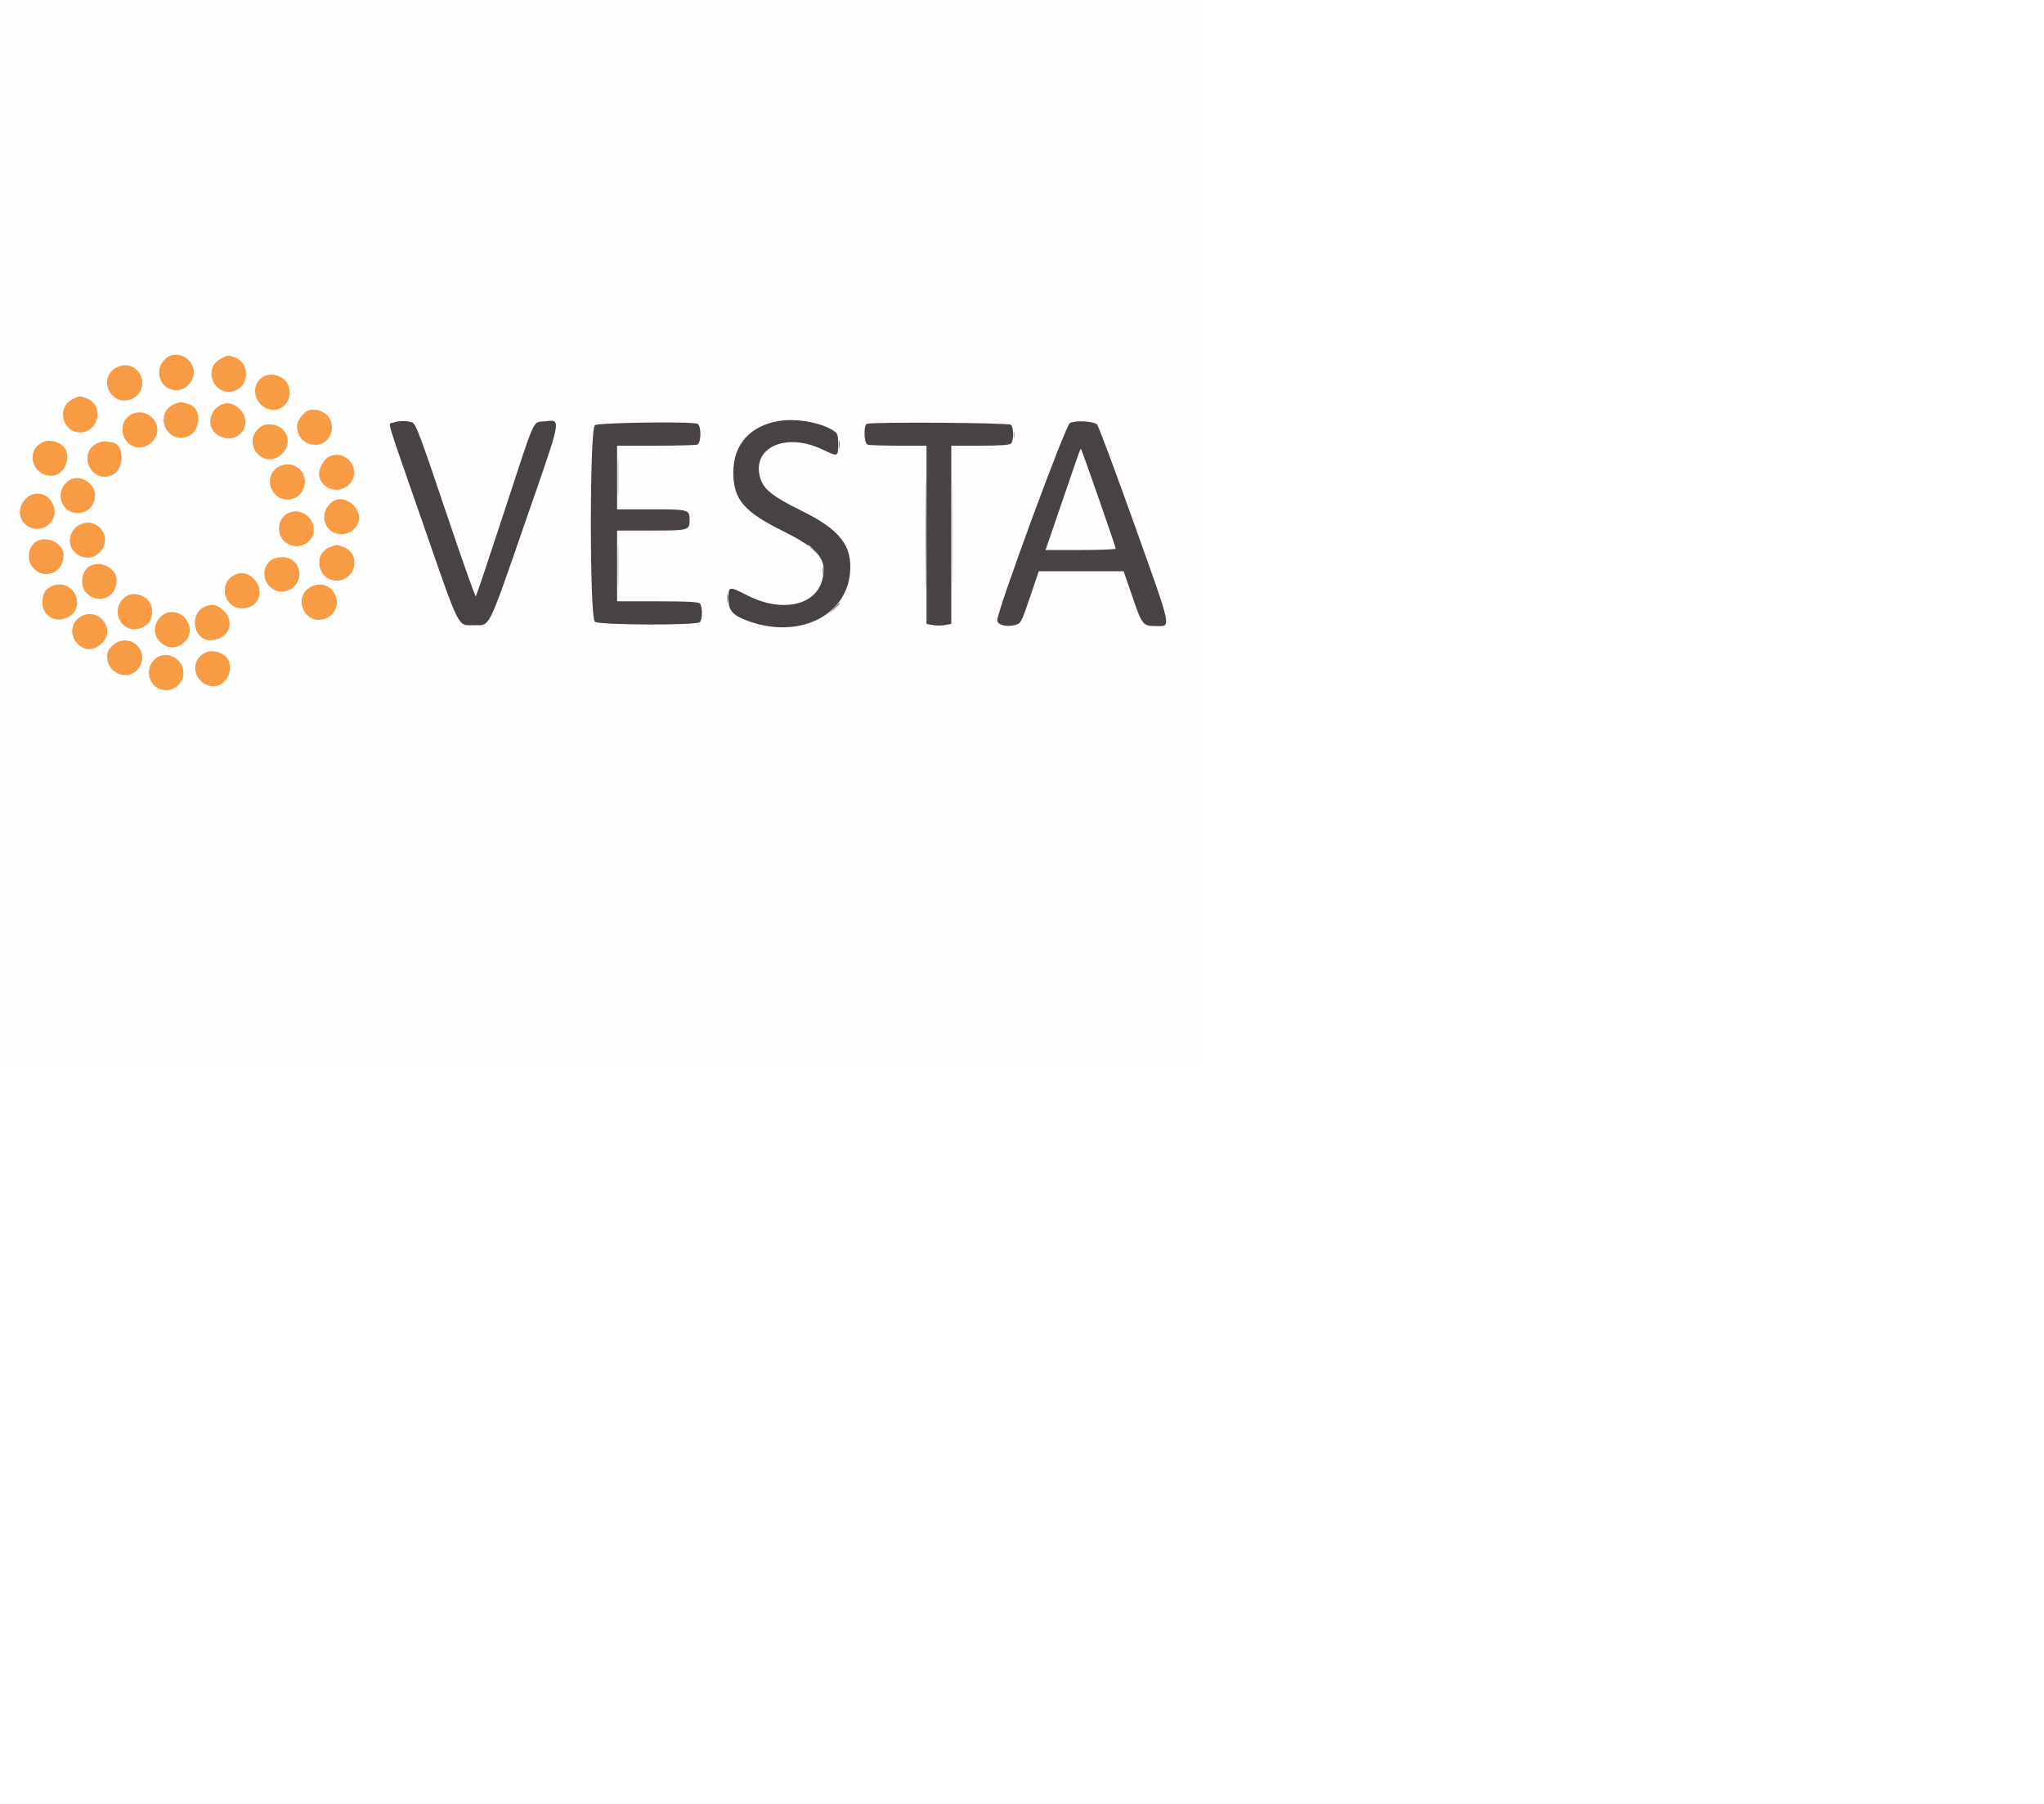
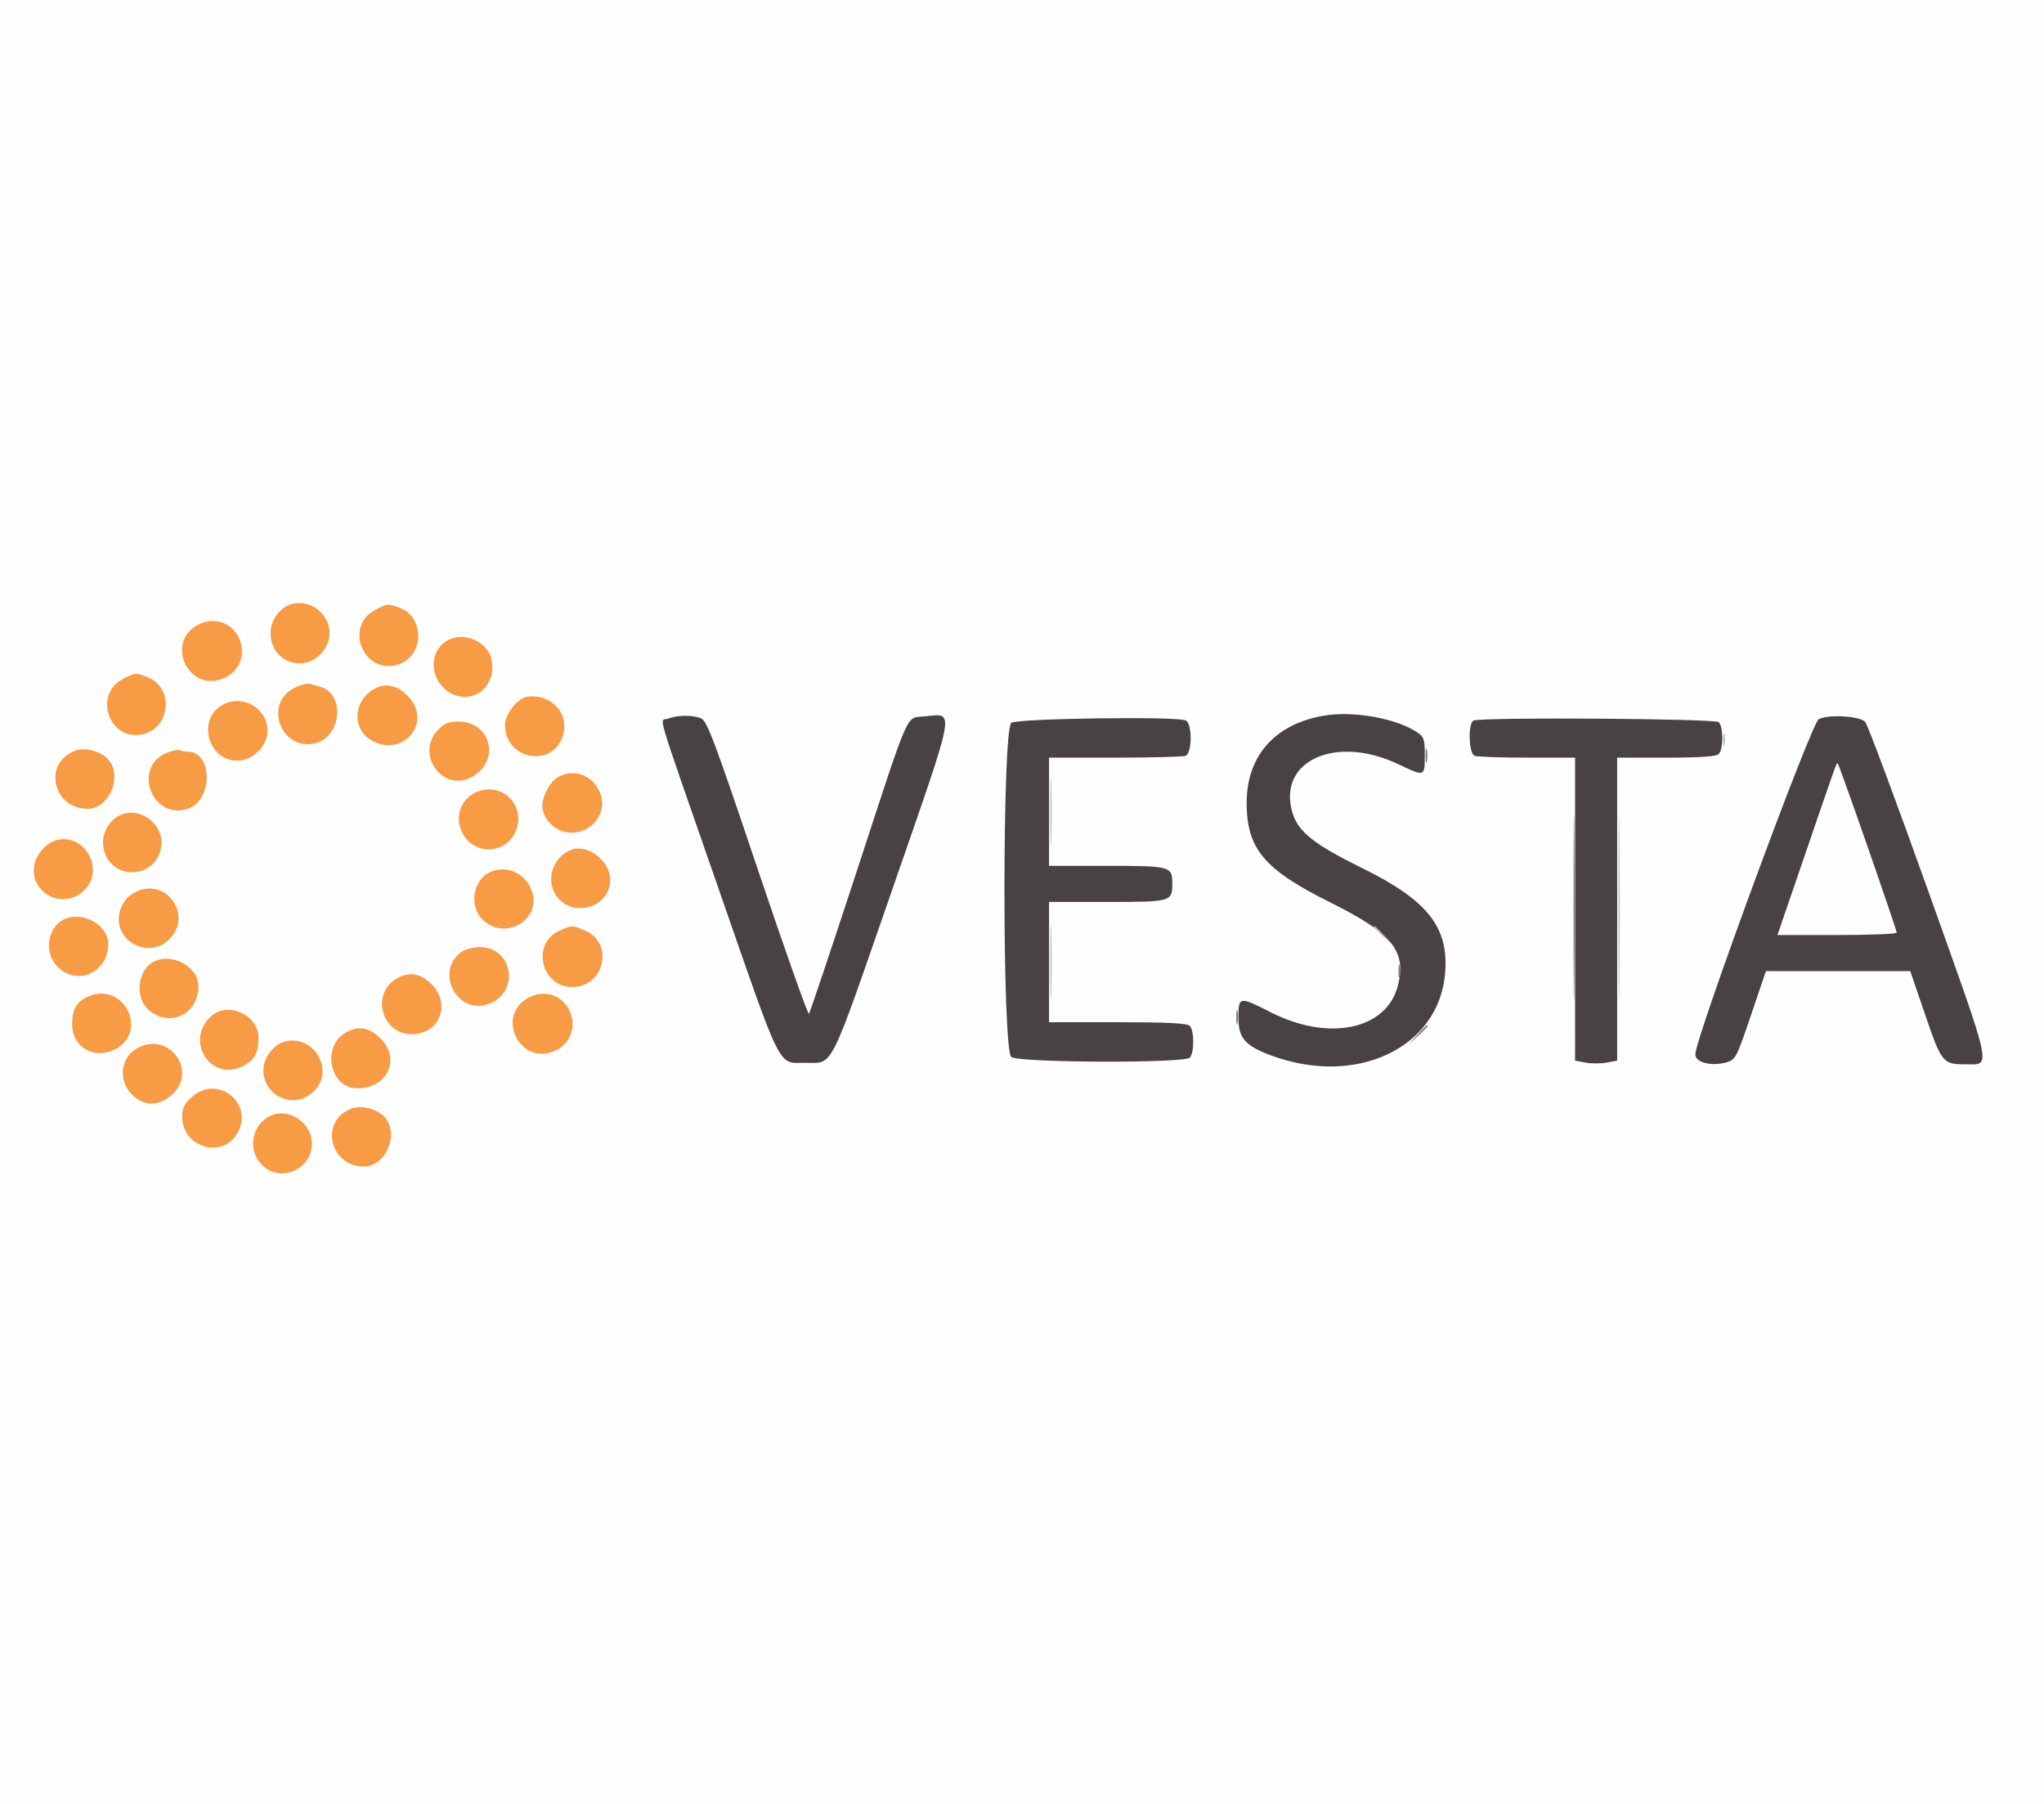
- <svg xmlns="http://www.w3.org/2000/svg" id="svg" version="1.1" width="680" height="600" style="display: block;">
+ <svg xmlns="http://www.w3.org/2000/svg" id="svg" version="1.1" style="display: block;">
  <g id="svgg">
    <path id="path0" d="M0.000 176.471 L 0.000 352.941 200.000 352.941 L 400.000 352.941 400.000 176.471 L 400.000 0.000 200.000 0.000 L 0.000 0.000 0.000 176.471 M63.088 119.989 C 68.084 125.530,60.484 133.302,54.771 128.494 C 52.518 126.598,51.898 123.762,53.191 121.263 C 55.237 117.305,60.104 116.679,63.088 119.989 M80.531 120.264 C 84.061 123.793,81.752 129.719,76.577 130.413 C 73.296 130.853,70.000 127.845,70.000 124.412 C 70.000 119.041,76.678 116.410,80.531 120.264 M45.432 122.893 C 49.641 126.653,47.120 133.235,41.471 133.235 C 39.391 133.235,38.514 132.899,37.219 131.604 C 33.519 127.904,36.262 121.176,41.471 121.176 C 42.894 121.176,44.092 121.696,45.432 122.893 M93.208 125.027 C 96.159 126.427,97.456 129.676,96.233 132.603 C 93.678 138.718,84.706 137.246,84.706 130.713 C 84.706 125.839,88.946 123.004,93.208 125.027 M31.119 133.793 C 33.327 136.001,33.279 139.929,31.016 142.193 C 28.549 144.660,24.652 144.530,22.305 141.902 C 17.020 135.988,25.507 128.180,31.119 133.793 M64.674 135.583 C 68.280 139.189,65.390 145.882,60.226 145.882 C 57.291 145.882,54.118 142.745,54.118 139.844 C 54.118 134.406,60.800 131.709,64.674 135.583 M80.045 135.837 C 83.114 138.906,82.074 143.899,78.011 145.597 C 71.927 148.139,66.749 140.193,71.640 135.822 C 74.309 133.438,77.652 133.443,80.045 135.837 M107.653 136.862 C 111.864 139.349,111.497 145.809,107.040 147.655 C 104.947 148.522,101.682 148.005,100.416 146.605 C 95.534 141.211,101.475 133.212,107.653 136.862 M50.816 138.838 C 54.670 142.560,51.911 148.824,46.416 148.824 C 39.897 148.824,38.288 139.917,44.340 137.330 C 46.700 136.322,48.690 136.785,50.816 138.838 M273.567 141.086 C 278.200 142.883,279.412 144.177,279.412 147.328 C 279.412 152.189,278.571 152.701,274.502 150.316 C 264.261 144.314,252.941 147.531,252.941 156.442 C 252.941 161.624,255.175 163.753,266.634 169.494 C 279.388 175.883,282.983 180.136,283.010 188.869 C 283.048 200.695,275.153 208.056,261.765 208.680 C 250.457 209.207,241.765 205.328,241.765 199.754 C 241.765 194.524,242.088 194.423,248.528 197.658 C 261.557 204.202,273.529 200.503,273.529 189.932 C 273.529 184.881,270.628 182.044,260.083 176.786 C 247.012 170.270,243.827 166.404,243.827 157.059 C 243.827 143.099,258.478 135.230,273.567 141.086 M148.220 168.937 C 153.549 184.691,158.049 197.442,158.220 197.273 C 158.390 197.105,162.765 184.215,167.941 168.630 L 177.353 140.294 181.463 140.294 C 184.920 140.294,185.604 140.459,185.772 141.331 C 185.996 142.496,164.520 204.848,163.183 206.912 C 162.412 208.102,161.853 208.235,157.647 208.235 C 151.665 208.235,153.341 211.540,140.341 174.118 C 127.267 136.480,127.858 139.855,134.386 140.124 L 138.529 140.294 148.220 168.937 M365.398 141.029 C 366.644 142.496,388.981 205.514,388.725 206.841 C 388.541 207.799,387.944 207.941,384.113 207.941 L 379.712 207.941 376.551 198.971 L 373.390 190.000 359.685 190.000 L 345.980 190.000 343.205 198.382 C 341.679 202.993,340.160 207.107,339.829 207.525 C 338.849 208.762,331.539 208.235,331.286 206.909 C 331.072 205.787,353.103 143.490,354.480 141.324 C 355.611 139.544,363.946 139.320,365.398 141.029 M94.265 142.930 C 99.260 148.472,91.661 156.243,85.947 151.435 C 83.694 149.539,83.075 146.703,84.367 144.204 C 86.414 140.246,91.280 139.620,94.265 142.930 M232.824 141.294 C 233.212 141.682,233.529 143.085,233.529 144.412 C 233.529 148.249,233.580 148.235,219.000 148.235 L 205.882 148.235 205.882 158.811 L 205.882 169.387 217.478 169.546 L 229.074 169.706 229.626 171.630 C 229.998 172.929,229.962 174.028,229.513 175.013 L 228.849 176.471 217.366 176.471 L 205.882 176.471 205.882 188.224 L 205.882 199.978 219.559 200.136 L 233.235 200.294 233.732 202.353 C 234.040 203.632,233.990 205.025,233.599 206.029 L 232.970 207.647 215.645 207.647 C 200.679 207.647,198.193 207.521,197.395 206.723 C 195.991 205.319,195.991 142.917,197.395 141.513 C 198.601 140.307,231.632 140.103,232.824 141.294 M337.306 143.075 C 337.675 144.565,337.631 145.743,337.172 146.751 L 336.496 148.235 326.777 148.235 L 317.059 148.235 317.059 177.529 C 317.059 210.271,317.356 208.235,312.578 208.235 C 307.153 208.235,307.647 211.279,307.647 177.878 L 307.647 148.235 297.710 148.235 C 286.763 148.235,287.059 148.341,287.059 144.412 C 287.059 140.281,285.154 140.559,312.271 140.729 L 336.765 140.882 337.306 143.075 M20.523 147.977 C 25.537 152.196,21.154 160.266,14.959 158.222 C 11.069 156.938,9.556 153.115,11.471 149.412 C 13.203 146.061,17.447 145.388,20.523 147.977 M37.666 147.363 C 39.954 148.546,41.382 151.367,40.925 153.801 C 40.180 157.774,35.352 159.967,31.873 157.912 C 25.147 153.939,30.729 143.775,37.666 147.363 M355.587 161.549 C 353.382 167.976,350.827 175.333,349.910 177.896 C 347.868 183.605,346.639 182.996,359.829 182.807 L 371.005 182.647 365.301 166.254 L 359.597 149.862 355.587 161.549 M116.235 153.176 C 118.550 155.491,118.810 157.580,117.126 160.341 C 114.267 165.030,107.132 163.832,106.131 158.494 C 104.974 152.325,111.794 148.736,116.235 153.176 M100.147 156.459 C 105.202 162.067,97.266 169.793,91.627 164.754 C 89.999 163.300,89.706 162.635,89.706 160.404 C 89.706 154.550,96.210 152.093,100.147 156.459 M30.045 160.543 C 34.258 164.755,30.454 172.145,24.721 170.886 C 17.724 169.349,18.737 158.824,25.882 158.824 C 27.799 158.824,28.697 159.194,30.045 160.543 M16.055 165.303 C 19.746 168.207,19.144 173.894,14.960 175.643 C 10.697 177.424,6.471 174.570,6.471 169.910 C 6.471 165.061,12.229 162.294,16.055 165.303 M117.671 167.374 C 122.117 171.398,118.477 179.074,112.642 177.979 C 107.118 176.943,105.660 169.465,110.456 166.767 C 112.419 165.663,116.124 165.974,117.671 167.374 M102.137 171.042 C 107.704 175.552,102.822 184.285,96.266 181.546 C 90.073 178.958,91.828 170.026,98.529 170.026 C 99.882 170.026,101.416 170.458,102.137 171.042 M33.079 175.246 C 37.316 179.031,34.765 185.588,29.056 185.588 C 26.770 185.588,26.121 185.305,24.658 183.667 C 19.536 177.935,27.346 170.124,33.079 175.246 M17.914 179.732 C 20.864 181.132,22.162 184.382,20.939 187.309 C 18.312 193.595,9.412 191.932,9.412 185.155 C 9.412 180.463,13.695 177.731,17.914 179.732 M116.020 182.893 C 120.257 186.678,117.706 193.235,111.997 193.235 C 109.711 193.235,109.062 192.952,107.599 191.314 C 102.477 185.582,110.288 177.771,116.020 182.893 M96.926 185.885 C 100.546 188.092,100.865 192.790,97.582 195.553 C 92.024 200.229,84.360 192.343,89.215 186.944 C 91.401 184.513,94.074 184.146,96.926 185.885 M35.628 187.920 C 41.543 190.391,39.434 199.412,32.941 199.412 C 27.937 199.412,25.204 193.694,28.317 189.736 C 30.406 187.080,32.420 186.579,35.628 187.920 M84.751 192.308 C 90.279 197.835,82.196 206.368,76.553 200.962 C 74.468 198.964,73.960 196.810,74.991 194.342 C 76.689 190.279,81.682 189.239,84.751 192.308 M23.882 196.118 C 26.422 198.657,26.594 201.417,24.376 204.053 C 21.615 207.334,16.943 207.018,14.678 203.397 C 10.838 197.257,18.758 190.993,23.882 196.118 M110.428 196.193 C 112.304 198.069,112.472 198.501,112.178 200.694 C 111.137 208.456,100.294 208.035,100.294 200.232 C 100.294 194.536,106.355 192.120,110.428 196.193 M47.333 197.895 C 53.320 200.396,51.335 209.438,44.808 209.399 C 38.587 209.361,36.575 201.483,41.949 198.206 C 44.191 196.839,44.731 196.808,47.333 197.895 M74.751 202.896 C 79.489 207.634,73.975 215.471,67.924 212.599 C 66.816 212.074,65.574 210.831,65.048 209.723 C 62.176 203.672,70.014 198.158,74.751 202.896 M60.961 204.572 C 66.527 209.081,61.645 217.815,55.090 215.075 C 48.897 212.488,50.652 203.556,57.353 203.556 C 58.706 203.556,60.239 203.987,60.961 204.572 M34.163 205.837 C 37.252 208.926,36.190 213.900,32.075 215.620 C 28.859 216.963,25.197 215.329,24.121 212.070 C 22.083 205.894,29.572 201.246,34.163 205.837 M43.803 213.189 C 49.933 215.750,48.120 224.680,41.471 224.680 C 34.907 224.680,33.006 215.825,39.009 213.214 C 41.373 212.185,41.401 212.185,43.803 213.189 M74.641 217.977 C 78.170 220.947,77.374 226.250,73.131 228.022 C 68.078 230.134,63.184 225.094,65.308 219.967 C 66.863 216.213,71.396 215.246,74.641 217.977 M57.833 218.304 C 62.119 220.496,62.351 226.593,58.241 229.020 C 56.075 230.300,54.250 230.255,51.972 228.867 C 45.631 225.000,51.222 214.923,57.833 218.304 " stroke="none" fill="#fefefe" fill-rule="evenodd" />
    <path id="path1" d="M258.957 140.040 C 249.457 141.702,243.963 147.938,243.963 157.059 C 243.963 166.073,247.373 170.128,260.394 176.600 C 272.537 182.636,275.356 186.159,273.513 193.001 C 271.223 201.506,259.957 203.801,248.681 198.059 C 242.476 194.899,242.353 194.921,242.353 199.180 C 242.353 203.078,243.670 204.602,248.649 206.465 C 265.275 212.685,281.464 205.150,282.786 190.577 C 283.611 181.475,279.468 176.188,266.523 169.821 C 257.150 165.212,254.037 162.740,252.930 159.027 C 249.910 148.908,261.328 143.661,273.630 149.515 C 278.866 152.007,278.824 152.023,278.824 147.617 C 278.824 144.644,278.646 144.137,277.295 143.251 C 273.084 140.493,264.731 139.030,258.957 140.040 M130.735 140.607 C 129.064 141.278,127.757 136.880,140.632 173.908 C 153.264 210.237,152.113 207.935,157.643 207.938 C 163.190 207.942,162.065 210.194,174.686 173.827 C 187.288 137.513,186.891 139.627,180.995 140.164 C 177.188 140.511,178.246 138.123,167.908 169.706 C 162.824 185.235,158.502 198.126,158.303 198.353 C 158.104 198.579,153.574 185.782,148.235 169.914 C 139.806 144.859,138.350 140.994,137.168 140.532 C 135.473 139.870,132.482 139.904,130.735 140.607 M355.917 140.711 C 354.450 141.487,331.775 203.068,331.768 206.297 C 331.764 207.874,334.900 208.681,337.835 207.857 C 339.629 207.354,339.826 206.978,342.644 198.666 L 345.581 190.000 359.702 190.002 L 373.824 190.004 376.765 198.595 C 379.964 207.941,380.204 208.235,384.632 208.235 C 389.727 208.235,390.150 210.204,377.367 174.389 C 371.021 156.608,365.451 141.679,364.991 141.215 C 363.860 140.076,357.757 139.737,355.917 140.711 M197.907 141.423 C 196.120 142.729,196.120 205.506,197.907 206.812 C 199.442 207.935,231.711 208.054,232.824 206.941 C 233.738 206.027,233.738 201.620,232.824 200.706 C 232.316 200.198,228.353 200.000,218.706 200.000 L 205.294 200.000 205.294 188.235 L 205.294 176.471 216.647 176.471 C 229.160 176.471,229.412 176.401,229.412 172.941 C 229.412 169.481,229.160 169.412,216.647 169.412 L 205.294 169.412 205.294 158.824 L 205.294 148.235 218.187 148.235 C 225.278 148.235,231.499 148.075,232.011 147.878 C 233.337 147.369,233.337 141.454,232.011 140.945 C 229.879 140.127,199.089 140.559,197.907 141.423 M288.382 140.978 C 287.235 141.441,287.404 147.428,288.578 147.878 C 289.089 148.075,293.722 148.235,298.872 148.235 L 308.235 148.235 308.235 177.876 L 308.235 207.516 310.294 207.902 C 311.426 208.115,313.279 208.115,314.412 207.902 L 316.471 207.516 316.471 177.876 L 316.471 148.235 326.059 148.235 C 332.732 148.235,335.862 148.021,336.353 147.529 C 337.267 146.615,337.267 142.208,336.353 141.294 C 335.645 140.587,290.096 140.286,288.382 140.978 M365.553 165.875 C 368.646 174.752,371.176 182.224,371.176 182.478 C 371.176 182.733,365.925 182.941,359.507 182.941 L 347.837 182.941 353.337 166.912 C 359.947 147.649,359.385 149.189,359.685 149.489 C 359.820 149.624,362.461 156.998,365.553 165.875 " stroke="none" fill="#484243" fill-rule="evenodd" />
    <path id="path2" d="M57.353 118.110 C 54.973 118.595,52.941 121.217,52.941 123.803 C 52.941 130.229,60.914 132.097,63.878 126.365 C 66.058 122.150,62.100 117.143,57.353 118.110 M73.544 119.266 C 67.149 122.483,71.191 132.228,77.990 129.984 C 83.076 128.305,83.158 120.628,78.109 118.868 C 75.805 118.064,75.958 118.051,73.544 119.266 M38.838 122.192 C 32.176 125.591,36.852 135.598,43.755 132.714 C 46.633 131.511,48.014 128.482,47.035 125.517 C 45.873 121.995,42.169 120.493,38.838 122.192 M87.500 125.341 C 84.334 127.185,83.941 131.706,86.706 134.471 C 90.991 138.756,97.356 135.199,96.222 129.153 C 95.542 125.530,90.762 123.441,87.500 125.341 M24.132 132.795 C 18.195 135.782,21.260 144.951,27.780 143.704 C 33.225 142.663,34.161 134.717,29.089 132.597 C 26.593 131.554,26.598 131.554,24.132 132.795 M57.655 134.564 C 51.248 137.784,55.316 147.519,62.130 145.271 C 66.925 143.688,67.373 135.714,62.741 134.388 C 62.042 134.188,61.071 133.915,60.582 133.782 C 60.093 133.649,58.776 134.001,57.655 134.564 M73.235 134.800 C 69.002 137.129,68.829 142.874,72.929 144.994 C 79.175 148.224,84.698 141.051,79.765 136.118 C 77.655 134.008,75.475 133.569,73.235 134.800 M103.108 136.338 C 101.279 136.631,98.824 139.752,98.824 141.782 C 98.824 149.073,109.001 150.338,110.337 143.213 C 111.109 139.099,107.471 135.640,103.108 136.338 M43.594 137.880 C 38.495 140.706,40.628 148.824,46.471 148.824 C 49.451 148.824,52.353 145.950,52.353 142.998 C 52.353 138.582,47.473 135.730,43.594 137.880 M85.698 142.826 C 81.127 147.598,86.794 155.259,92.456 151.962 C 97.997 148.735,96.055 141.176,89.685 141.176 C 87.817 141.176,86.926 141.545,85.698 142.826 M14.706 146.886 C 8.360 149.206,10.290 158.235,17.132 158.235 C 20.956 158.235,23.685 152.999,21.747 149.379 C 20.619 147.271,17.080 146.018,14.706 146.886 M32.538 147.330 C 25.829 150.253,29.814 160.529,36.767 158.235 C 41.704 156.605,41.675 147.059,36.733 147.059 C 36.318 147.059,35.626 146.936,35.195 146.786 C 34.764 146.636,33.569 146.881,32.538 147.330 M109.412 151.925 C 107.487 152.882,105.718 156.493,106.211 158.456 C 107.283 162.729,112.369 164.337,115.767 161.477 C 120.950 157.116,115.486 148.904,109.412 151.925 M94.436 154.590 C 90.592 155.422,88.707 159.359,90.453 162.910 C 92.661 167.397,99.010 167.220,100.932 162.618 C 102.800 158.148,99.104 153.581,94.436 154.590 M23.758 159.378 C 21.355 160.392,19.857 163.007,20.202 165.587 C 21.108 172.378,30.661 172.325,31.573 165.524 C 32.126 161.403,27.528 157.787,23.758 159.378 M10.588 164.533 C 8.842 165.171,7.070 167.283,6.722 169.140 C 5.668 174.759,12.445 178.234,16.516 174.163 C 20.764 169.915,16.190 162.485,10.588 164.533 M111.765 166.276 C 108.457 167.567,106.893 171.542,108.483 174.617 C 111.181 179.833,119.412 177.948,119.412 172.113 C 119.412 168.442,114.947 165.034,111.765 166.276 M96.064 170.566 C 92.438 172.104,91.654 177.445,94.661 180.131 C 99.059 184.061,105.927 179.895,104.113 174.398 C 102.981 170.969,99.275 169.205,96.064 170.566 M26.485 174.545 C 25.118 175.243,24.171 176.307,23.625 177.758 C 21.458 183.521,28.779 188.120,33.155 183.743 C 37.881 179.017,32.437 171.509,26.485 174.545 M12.206 180.047 C 9.352 181.709,8.690 186.110,10.898 188.735 C 14.630 193.170,21.176 190.557,21.176 184.633 C 21.176 180.798,15.713 178.005,12.206 180.047 M109.537 182.063 C 103.835 184.540,105.901 193.291,112.145 193.114 C 118.389 192.937,120.161 184.423,114.452 182.038 C 111.978 181.004,111.974 181.004,109.537 182.063 M90.163 186.337 C 85.010 190.340,89.604 198.690,95.701 196.405 C 101.816 194.113,100.374 185.272,93.890 185.307 C 92.512 185.315,90.908 185.758,90.163 186.337 M29.853 188.282 C 26.900 190.003,26.412 195.136,28.980 197.485 C 33.049 201.209,38.824 198.534,38.824 192.925 C 38.824 189.034,33.391 186.222,29.853 188.282 M77.712 191.409 C 72.507 194.294,74.625 202.353,80.588 202.353 C 85.988 202.353,88.334 196.452,84.471 192.588 C 82.295 190.412,80.177 190.043,77.712 191.409 M17.252 194.975 C 14.963 195.971,14.118 197.452,14.118 200.469 C 14.118 204.785,18.359 207.329,22.342 205.402 C 29.259 202.056,24.306 191.907,17.252 194.975 M103.544 195.134 C 96.882 198.532,101.558 208.539,108.460 205.655 C 111.339 204.452,112.720 201.424,111.741 198.458 C 110.579 194.936,106.875 193.434,103.544 195.134 M41.251 198.880 C 36.063 203.713,41.324 211.799,47.558 208.575 C 49.832 207.400,50.588 206.016,50.588 203.032 C 50.588 198.515,44.533 195.823,41.251 198.880 M67.712 201.997 C 62.855 204.689,64.526 212.941,69.927 212.941 C 75.815 212.941,78.489 207.195,74.471 203.176 C 72.295 201.001,70.177 200.631,67.712 201.997 M54.887 204.096 C 54.178 204.397,53.133 205.353,52.564 206.221 C 48.870 211.858,55.912 218.163,61.062 213.830 C 66.135 209.561,61.019 201.496,54.887 204.096 M26.927 205.035 C 23.569 206.857,23.031 211.357,25.837 214.163 C 28.180 216.506,31.042 216.511,33.654 214.178 C 38.819 209.563,33.045 201.714,26.927 205.035 M37.539 214.631 C 36.068 215.945,35.647 216.796,35.647 218.451 C 35.647 224.299,43.122 226.803,46.263 222.009 C 50.075 216.192,42.736 209.987,37.539 214.631 M68.824 216.886 C 62.478 219.206,64.408 228.235,71.249 228.235 C 75.074 228.235,77.802 222.999,75.865 219.379 C 74.737 217.271,71.198 216.018,68.824 216.886 M53.169 218.201 C 49.388 219.797,48.309 224.629,51.049 227.697 C 54.880 231.984,61.993 228.363,60.925 222.670 C 60.279 219.225,56.248 216.902,53.169 218.201 " stroke="none" fill="#f79b44" fill-rule="evenodd" />
    <path id="path3" d="M278.972 147.941 C 278.978 149.235,279.099 149.695,279.240 148.964 C 279.380 148.232,279.375 147.173,279.228 146.611 C 279.080 146.048,278.965 146.647,278.972 147.941 M307.920 177.647 C 307.920 193.985,307.996 200.669,308.088 192.500 C 308.180 184.331,308.180 170.963,308.088 162.794 C 307.996 154.625,307.920 161.309,307.920 177.647 M273.666 190.000 C 273.666 191.132,273.787 191.596,273.935 191.029 C 274.083 190.463,274.083 189.537,273.935 188.971 C 273.787 188.404,273.666 188.868,273.666 190.000 M241.913 199.118 C 241.920 200.412,242.040 200.872,242.181 200.140 C 242.321 199.408,242.316 198.350,242.169 197.787 C 242.022 197.225,241.907 197.824,241.913 199.118 M277.316 202.500 L 275.588 204.412 277.500 202.684 C 279.282 201.074,279.682 200.588,279.228 200.588 C 279.126 200.588,278.266 201.449,277.316 202.500 " stroke="none" fill="#838081" fill-rule="evenodd" />
    <path id="path4" d="M337.195 144.706 C 337.195 145.838,337.316 146.301,337.464 145.735 C 337.612 145.169,337.612 144.243,337.464 143.676 C 337.316 143.110,337.195 143.574,337.195 144.706 M205.538 158.824 C 205.538 164.809,205.626 167.257,205.732 164.265 C 205.839 161.272,205.839 156.375,205.732 153.382 C 205.626 150.390,205.538 152.838,205.538 158.824 M316.744 177.647 C 316.744 193.985,316.819 200.669,316.911 192.500 C 317.004 184.331,317.004 170.963,316.911 162.794 C 316.819 154.625,316.744 161.309,316.744 177.647 M205.542 188.235 C 205.542 194.868,205.628 197.581,205.733 194.265 C 205.838 190.949,205.838 185.522,205.733 182.206 C 205.628 178.890,205.542 181.603,205.542 188.235 M268.824 181.361 C 268.824 181.462,269.684 182.322,270.735 183.272 L 272.647 185.000 270.919 183.088 C 269.309 181.306,268.824 180.906,268.824 181.361 " stroke="none" fill="#bdbbbc" fill-rule="evenodd" />
  </g>
</svg>
